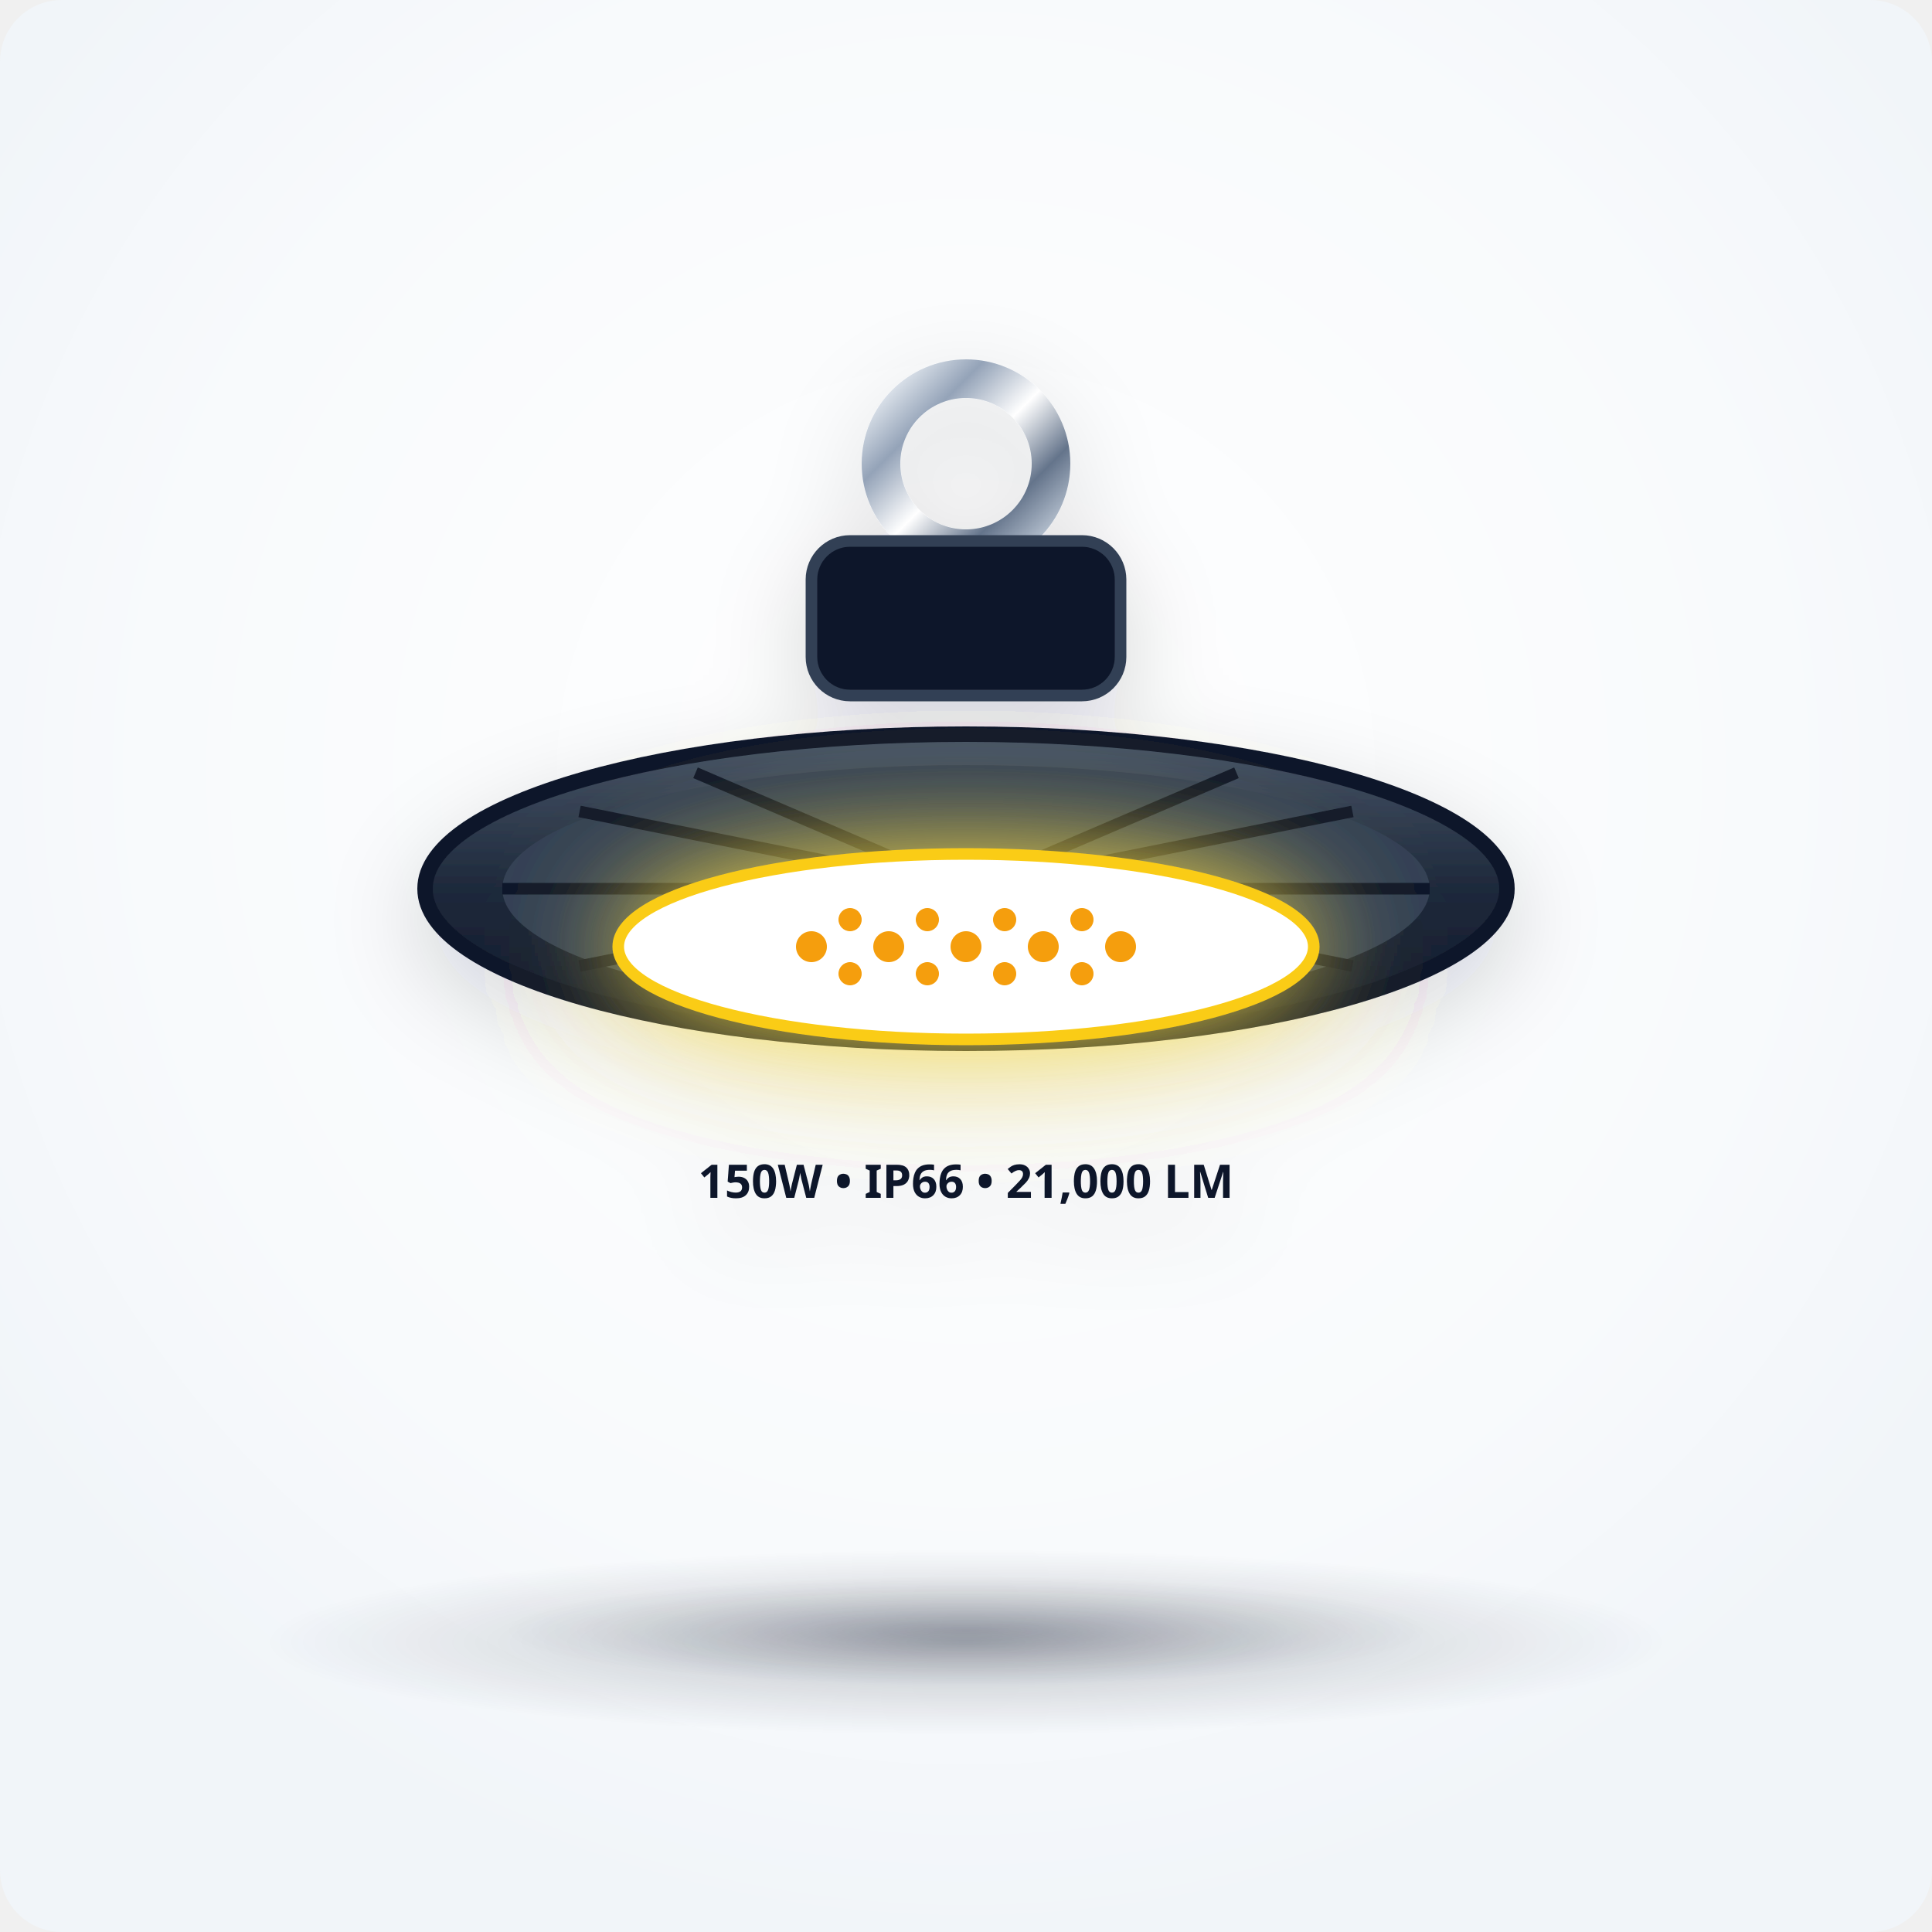
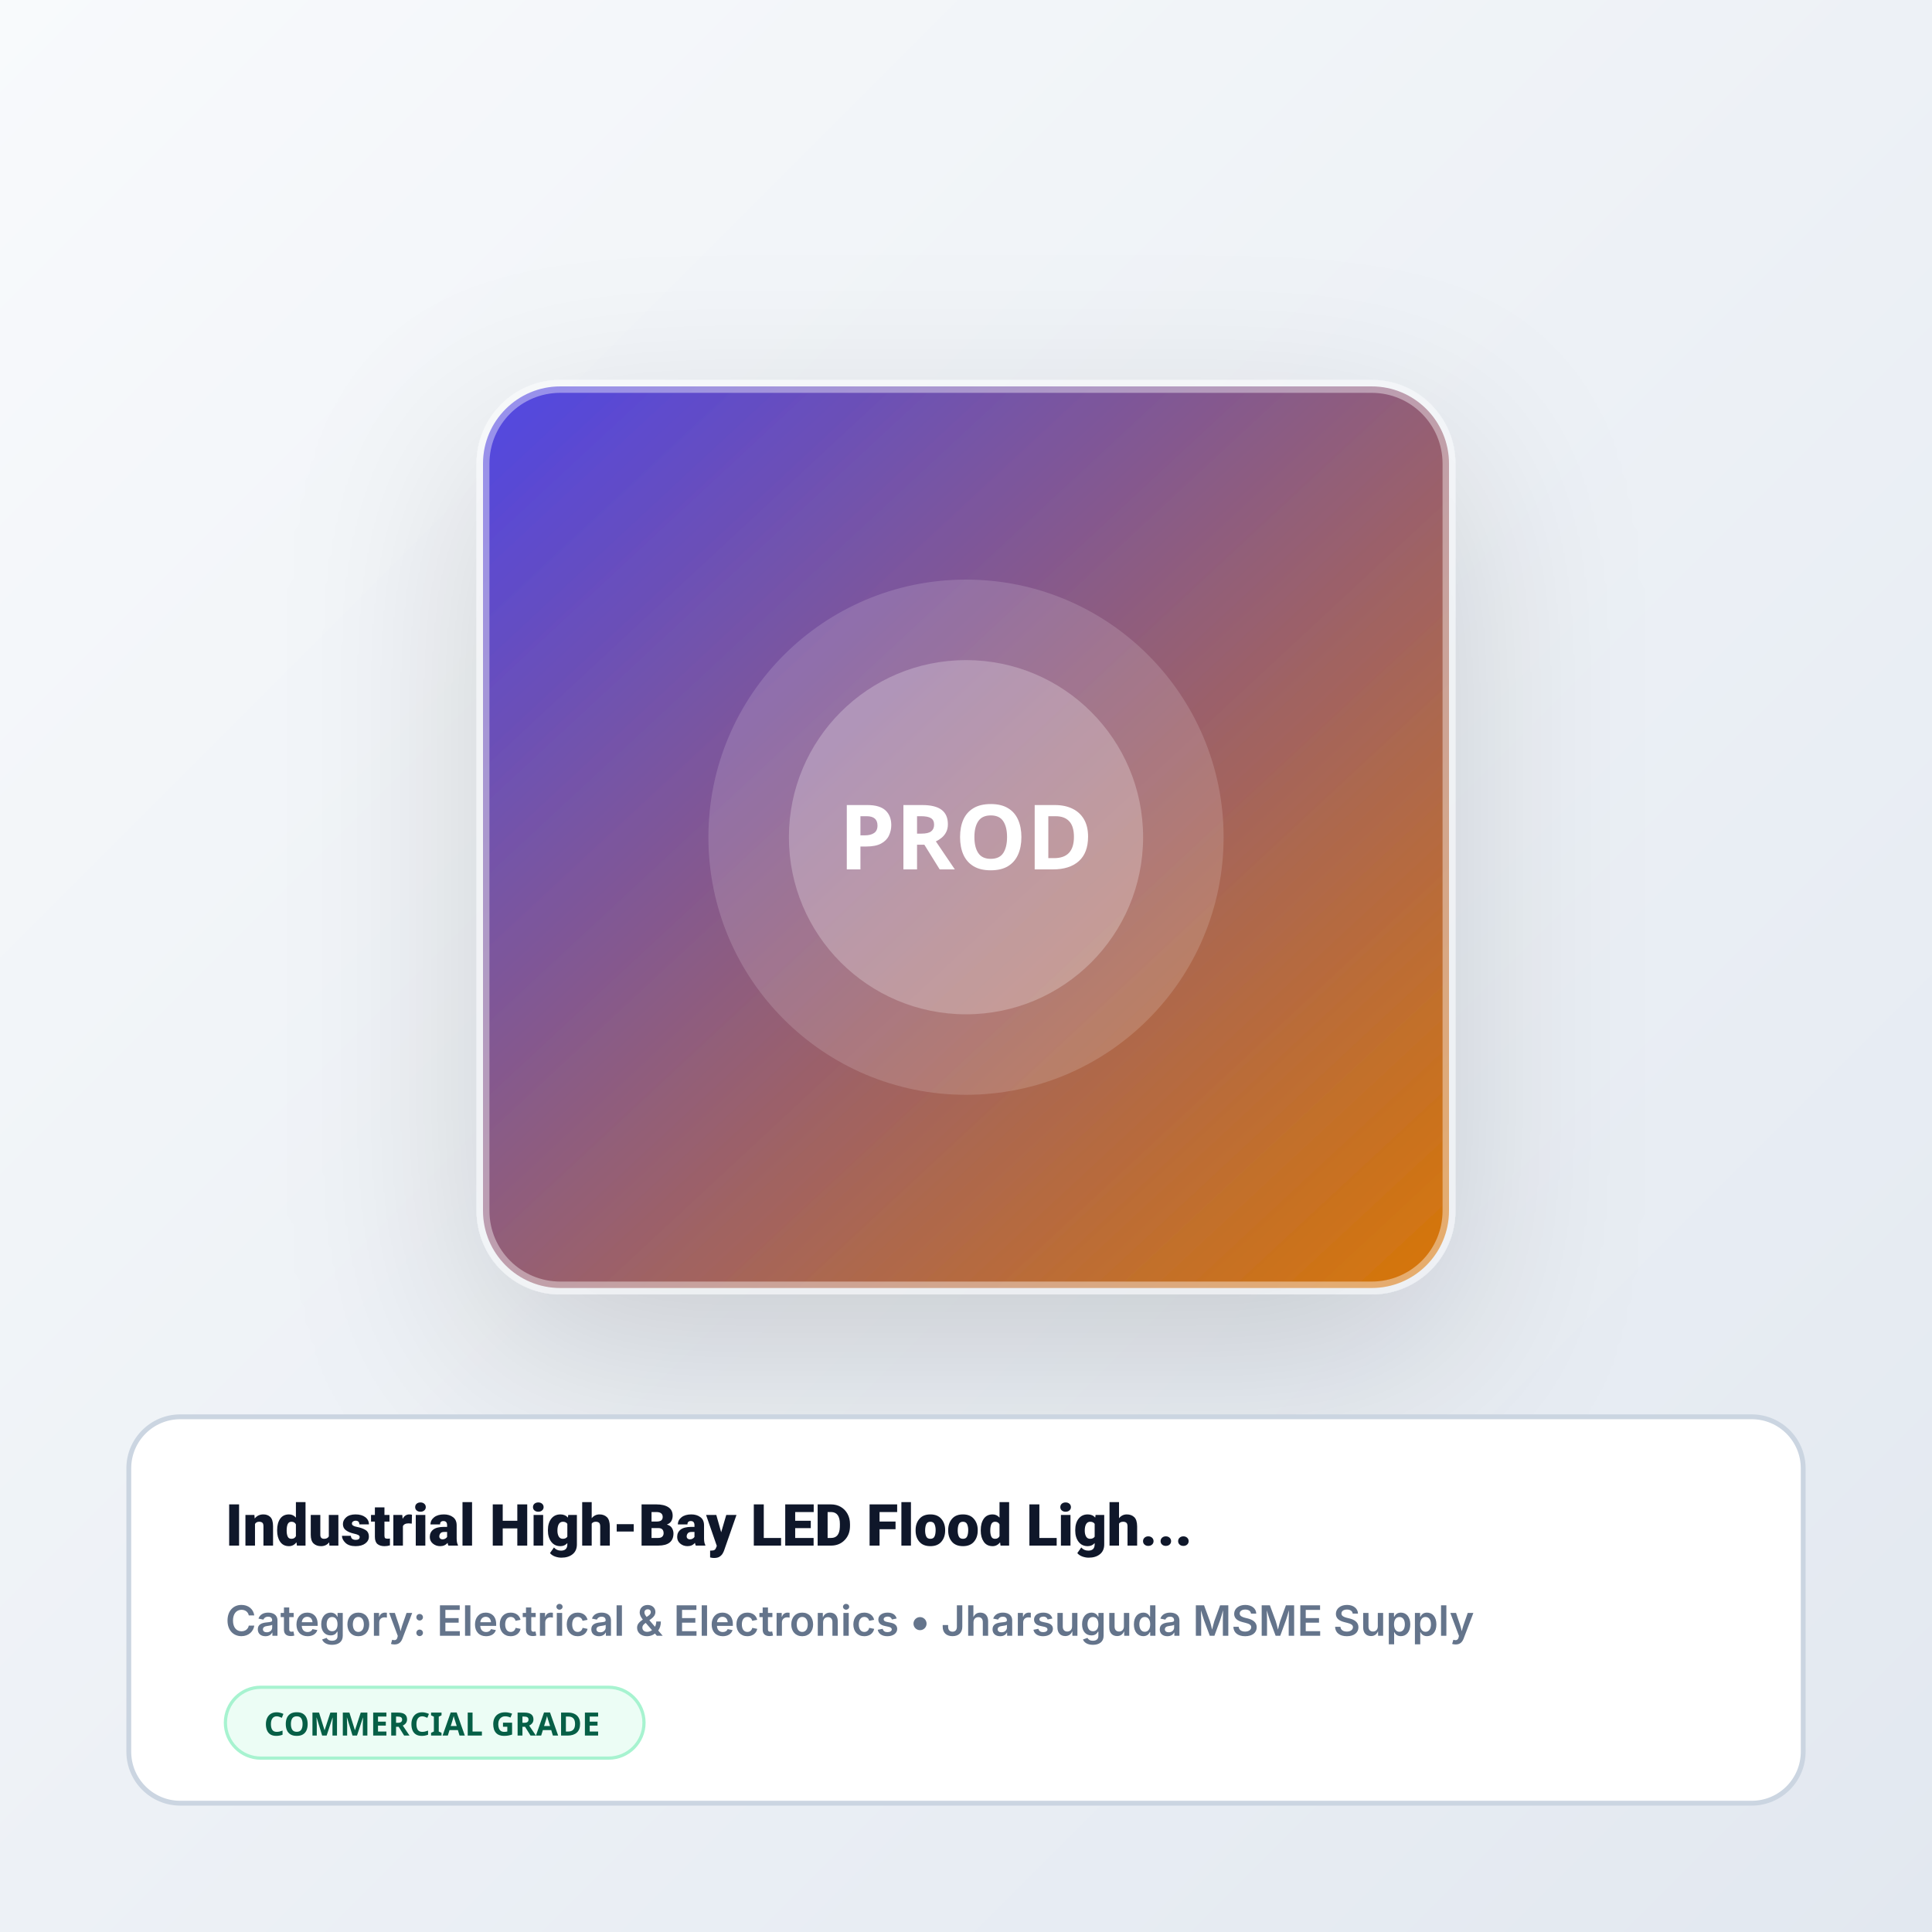
- <svg xmlns="http://www.w3.org/2000/svg" viewBox="0 0 500 500" width="500" height="500">
+ <svg xmlns="http://www.w3.org/2000/svg" viewBox="0 0 600 600" width="600" height="600">
  <defs>
-     <radialGradient id="studioBg" cx="50%" cy="40%" r="60%">
-       <stop offset="0%" stop-color="#ffffff" />
-       <stop offset="70%" stop-color="#f8fafc" />
-       <stop offset="100%" stop-color="#f1f5f9" />
-     </radialGradient>
-     <radialGradient id="contactShadow" cx="50%" cy="50%" r="50%">
-       <stop offset="0%" stop-color="rgba(15, 23, 42, 0.28)" />
-       <stop offset="50%" stop-color="rgba(15, 23, 42, 0.12)" />
-       <stop offset="100%" stop-color="rgba(15, 23, 42, 0)" />
-     </radialGradient>
-     <linearGradient id="chromeGrad" x1="0%" y1="0%" x2="100%" y2="100%">
-       <stop offset="0%" stop-color="#f1f5f9" />
-       <stop offset="25%" stop-color="#94a3b8" />
-       <stop offset="50%" stop-color="#ffffff" />
-       <stop offset="75%" stop-color="#64748b" />
-       <stop offset="100%" stop-color="#cbd5e1" />
+     <linearGradient id="pbg" x1="0%" y1="0%" x2="100%" y2="100%">
+       <stop offset="0%" stop-color="#f8fafc" />
+       <stop offset="100%" stop-color="#e2e8f0" />
    </linearGradient>
-     <linearGradient id="copperGrad" x1="0%" y1="0%" x2="100%" y2="100%">
-       <stop offset="0%" stop-color="#fdba74" />
-       <stop offset="35%" stop-color="#ea580c" />
-       <stop offset="70%" stop-color="#fed7aa" />
-       <stop offset="100%" stop-color="#c2410c" />
+     <linearGradient id="pgrad" x1="0%" y1="0%" x2="100%" y2="100%">
+       <stop offset="0%" stop-color="#4f46e5" />
+       <stop offset="100%" stop-color="#d97706" />
    </linearGradient>
-     <linearGradient id="darkMetal" x1="0%" y1="0%" x2="0%" y2="100%">
-       <stop offset="0%" stop-color="#475569" />
-       <stop offset="50%" stop-color="#1e293b" />
-       <stop offset="100%" stop-color="#0f172a" />
-     </linearGradient>
-     <linearGradient id="toolBlue" x1="0%" y1="0%" x2="100%" y2="100%">
-       <stop offset="0%" stop-color="#38bdf8" />
-       <stop offset="40%" stop-color="#0284c7" />
-       <stop offset="100%" stop-color="#0369a1" />
-     </linearGradient>
-     <linearGradient id="safetyOrange" x1="0%" y1="0%" x2="100%" y2="100%">
-       <stop offset="0%" stop-color="#fb923c" />
-       <stop offset="50%" stop-color="#ea580c" />
-       <stop offset="100%" stop-color="#c2410c" />
-     </linearGradient>
-     <linearGradient id="dangerRed" x1="0%" y1="0%" x2="100%" y2="100%">
-       <stop offset="0%" stop-color="#f87171" />
-       <stop offset="50%" stop-color="#dc2626" />
-       <stop offset="100%" stop-color="#991b1b" />
-     </linearGradient>
-     <linearGradient id="cautionYellow" x1="0%" y1="0%" x2="100%" y2="100%">
-       <stop offset="0%" stop-color="#fde047" />
-       <stop offset="40%" stop-color="#eab308" />
-       <stop offset="100%" stop-color="#ca8a04" />
-     </linearGradient>
-     <filter id="softGlow" x="-20%" y="-20%" width="140%" height="140%">
-       <feDropShadow dx="0" dy="8" stdDeviation="12" flood-color="#0f172a" flood-opacity="0.16" />
-     </filter>
  </defs>
-   <rect width="500" height="500" rx="16" fill="url(#studioBg)" />
-   <ellipse cx="250" cy="425" rx="180" ry="24" fill="url(#contactShadow)" />
-   <ellipse cx="250" cy="422" rx="120" ry="14" fill="url(#contactShadow)" opacity="0.8" />
-   <g filter="url(#softGlow)">
-     <g transform="translate(100, 70)">
-       <circle cx="150" cy="50" r="22" fill="none" stroke="url(#chromeGrad)" stroke-width="10" />
-       <rect x="110" y="70" width="80" height="40" rx="10" fill="#0f172a" stroke="#334155" stroke-width="3" />
-       <ellipse cx="150" cy="160" rx="140" ry="40" fill="url(#darkMetal)" stroke="#0f172a" stroke-width="4" />
-       <ellipse cx="150" cy="160" rx="120" ry="32" fill="#334155" />
-       <g stroke="#0f172a" stroke-width="3">
-         <line x1="30" y1="160" x2="270" y2="160" />
-         <line x1="50" y1="140" x2="250" y2="180" />
-         <line x1="50" y1="180" x2="250" y2="140" />
-         <line x1="80" y1="130" x2="220" y2="190" />
-         <line x1="80" y1="190" x2="220" y2="130" />
-       </g>
-       <ellipse cx="150" cy="175" rx="90" ry="24" fill="#ffffff" stroke="#facc15" stroke-width="3" filter="drop-shadow(0 0 15px #fde047)" />
-       <g fill="#f59e0b">
-         <circle cx="110" cy="175" r="4" />
-         <circle cx="130" cy="175" r="4" />
-         <circle cx="150" cy="175" r="4" />
-         <circle cx="170" cy="175" r="4" />
-         <circle cx="190" cy="175" r="4" />
-         <circle cx="120" cy="168" r="3" />
-         <circle cx="140" cy="168" r="3" />
-         <circle cx="160" cy="168" r="3" />
-         <circle cx="180" cy="168" r="3" />
-         <circle cx="120" cy="182" r="3" />
-         <circle cx="140" cy="182" r="3" />
-         <circle cx="160" cy="182" r="3" />
-         <circle cx="180" cy="182" r="3" />
-       </g>
-       <text x="150" y="240" font-family="sans-serif" font-size="12" font-weight="900" fill="#0f172a" text-anchor="middle">150W • IP66 • 21,000 LM</text>
-     </g>
+   <rect width="600" height="600" fill="url(#pbg)" />
+   <g transform="translate(150, 120)">
+     <rect width="300" height="280" rx="24" fill="url(#pgrad)" stroke="rgba(255,255,255,0.4)" stroke-width="4" filter="drop-shadow(0 20px 30px rgba(0,0,0,0.15))" />
+     <circle cx="150" cy="140" r="80" fill="rgba(255,255,255,0.15)" />
+     <circle cx="150" cy="140" r="55" fill="rgba(255,255,255,0.25)" />
+     <text x="150" y="150" font-family="sans-serif" font-size="28" font-weight="900" text-anchor="middle" fill="#ffffff">PROD</text>
+   </g>
+   <rect x="40" y="440" width="520" height="120" rx="16" fill="#ffffff" stroke="#cbd5e1" stroke-width="1.5" />
+   <text x="70" y="480" font-family="-apple-system, BlinkMacSystemFont, 'Segoe UI', Roboto, sans-serif" font-size="18" font-weight="900" fill="#0f172a">
+     Industrial High-Bay LED Flood Ligh...
+   </text>
+   <text x="70" y="508" font-family="-apple-system, BlinkMacSystemFont, sans-serif" font-size="13" font-weight="600" fill="#64748b">
+     Category: Electrical &amp; Electronics • Jharsuguda MSME Supply
+   </text>
+   <g transform="translate(70, 524)">
+     <rect width="130" height="22" rx="11" fill="#ecfdf5" stroke="#a7f3d0" />
+     <text x="12" y="15" font-family="sans-serif" font-size="10" font-weight="800" fill="#065f46">COMMERCIAL GRADE</text>
  </g>
</svg>
